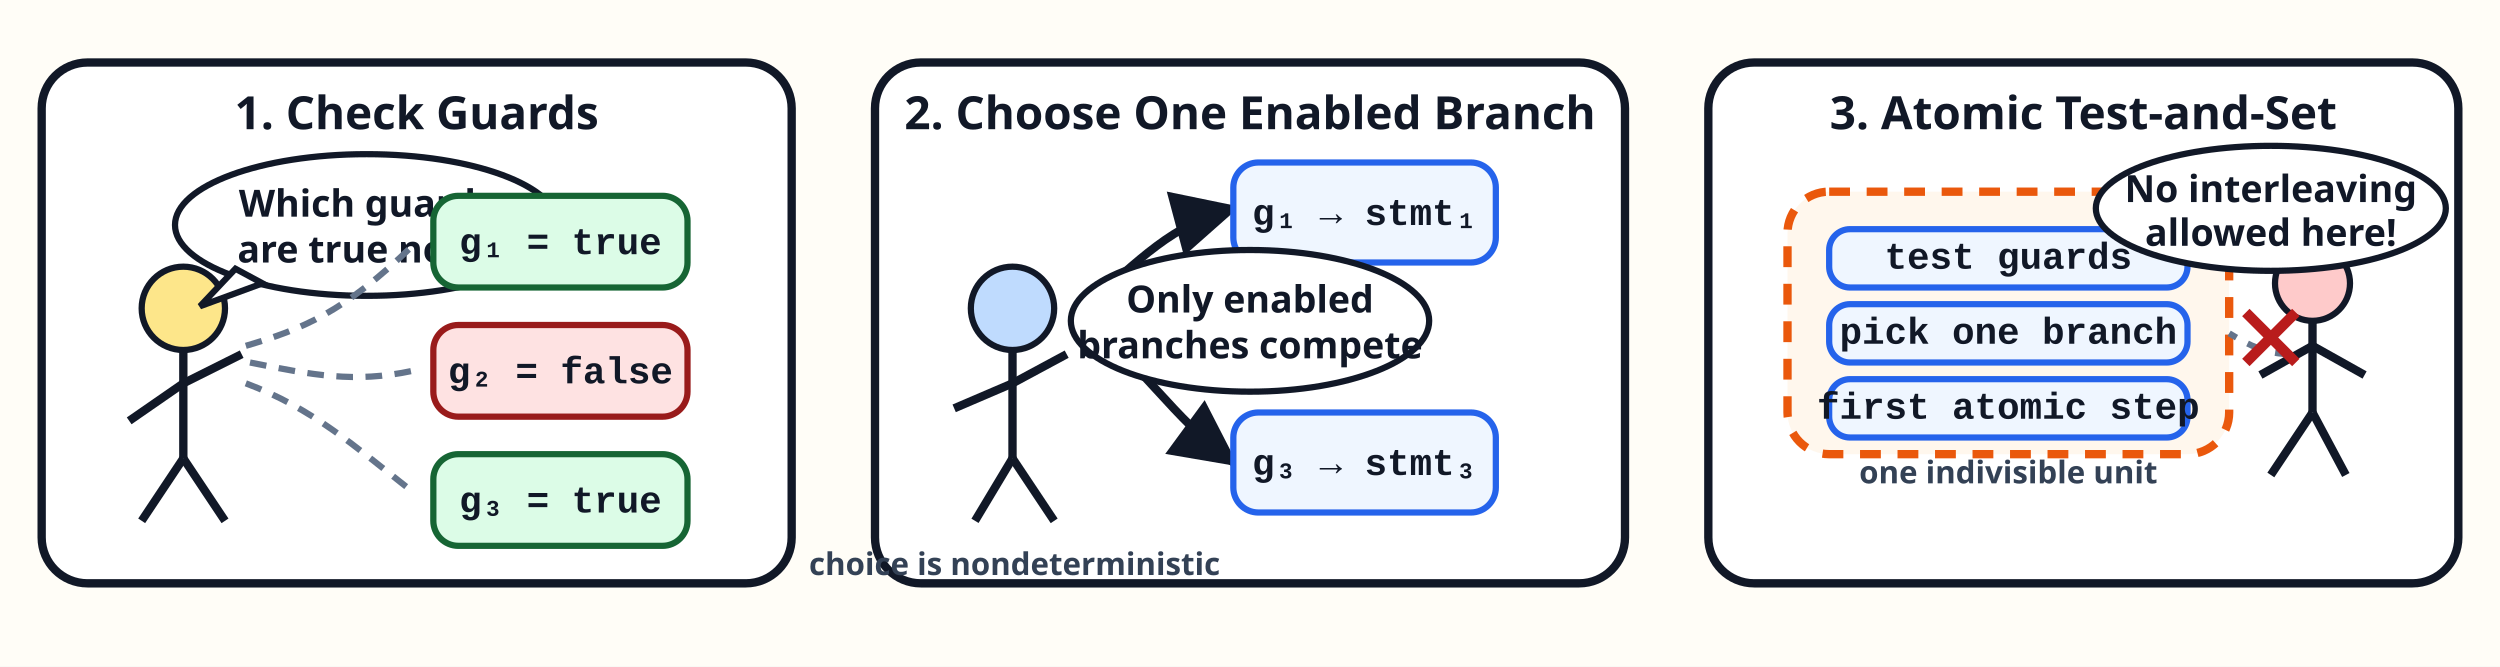
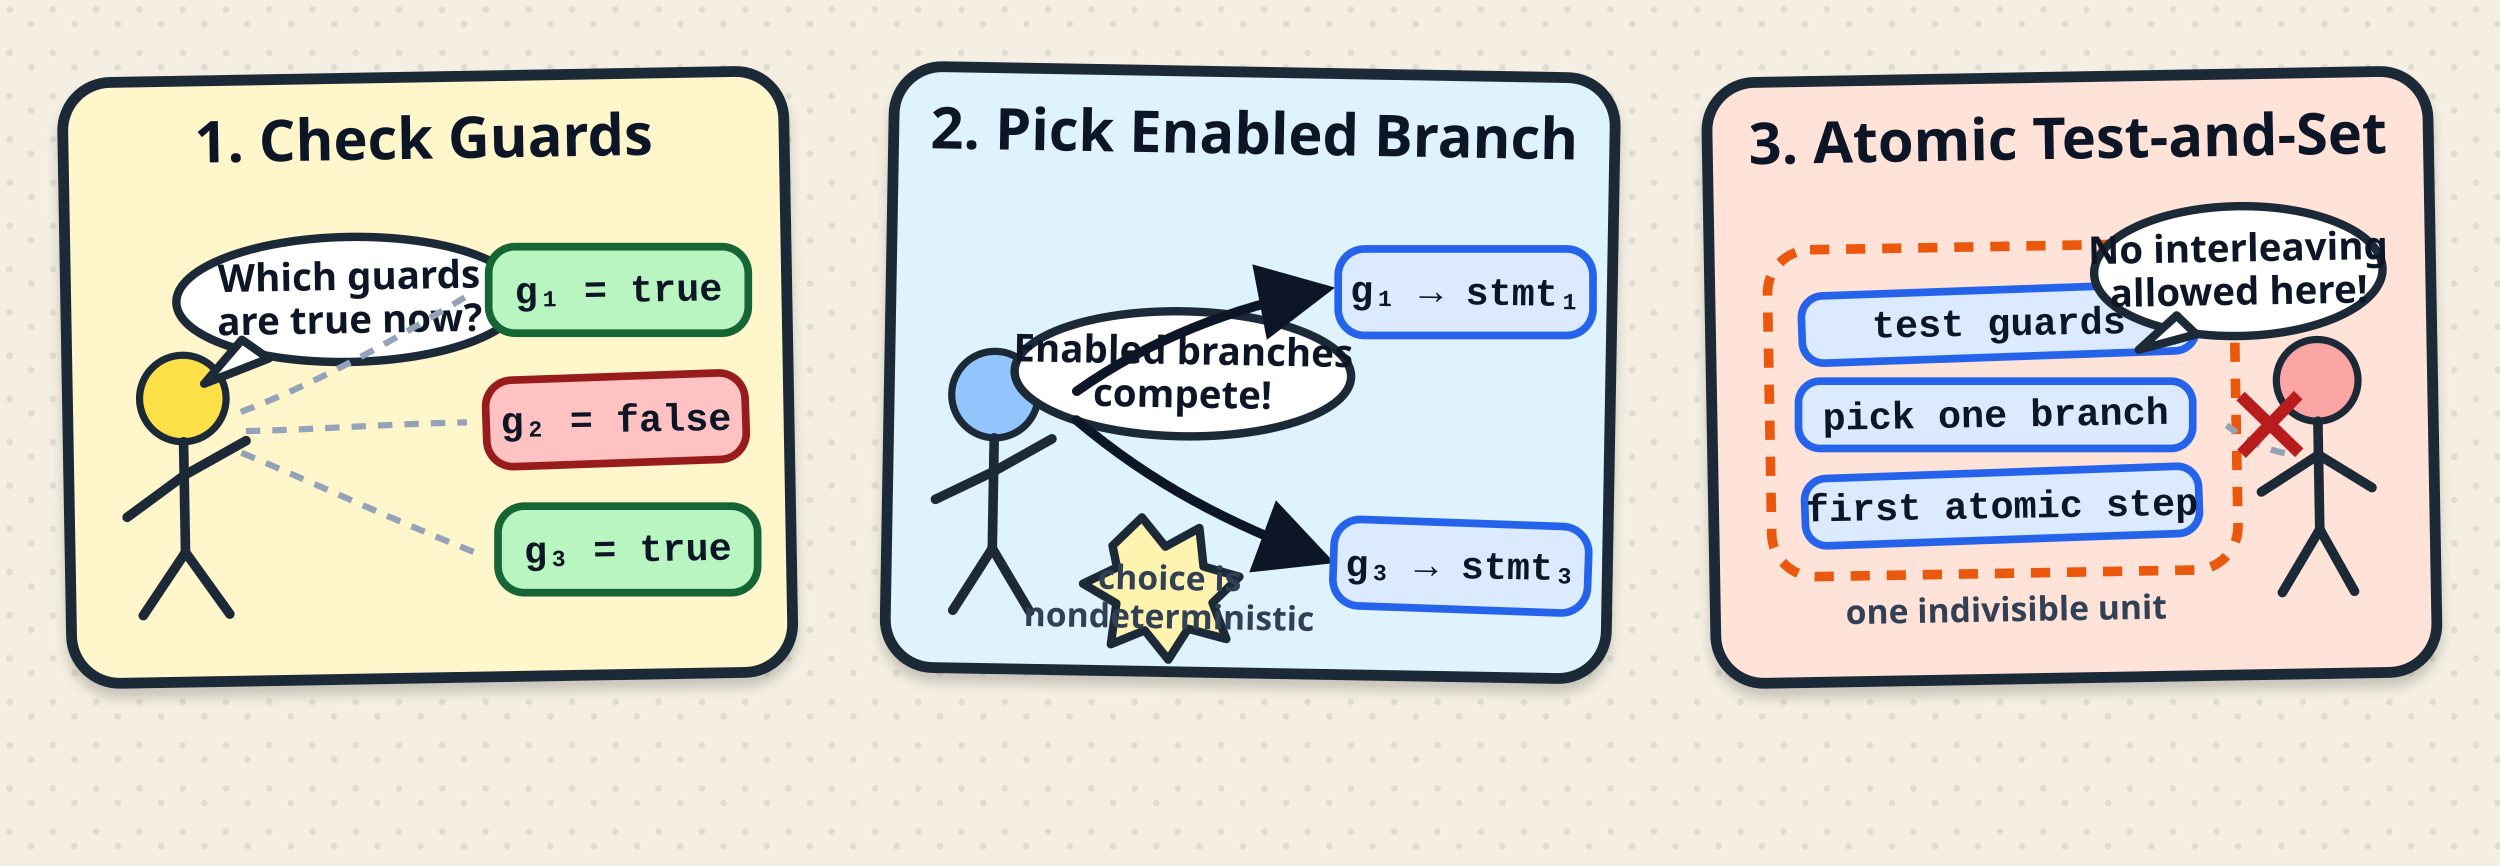
- <svg xmlns="http://www.w3.org/2000/svg" width="1200" height="320" viewBox="0 0 1200 320" role="img" aria-labelledby="title desc">
+ <svg xmlns="http://www.w3.org/2000/svg" width="1040" height="360" viewBox="0 0 1040 360" role="img" aria-labelledby="title desc">
  <defs>
    <style>
-       .bg { fill: #fffdf7; }
-       .panel { fill: #ffffff; stroke: #111827; stroke-width: 4; rx: 22; ry: 22; }
-       .caption { font: 700 22px 'Trebuchet MS', 'Comic Sans MS', sans-serif; fill: #111827; }
-       .bubble { fill: #ffffff; stroke: #111827; stroke-width: 3; }
-       .bubble-text { font: 600 18px 'Trebuchet MS', 'Comic Sans MS', sans-serif; fill: #111827; }
-       .label { font: 700 18px 'Courier New', monospace; fill: #111827; }
-       .small { font: 600 15px 'Trebuchet MS', 'Comic Sans MS', sans-serif; fill: #334155; }
-       .guard-on { fill: #dcfce7; stroke: #166534; stroke-width: 3; }
-       .guard-off { fill: #fee2e2; stroke: #991b1b; stroke-width: 3; }
-       .cmd { fill: #eff6ff; stroke: #2563eb; stroke-width: 3; }
-       .atomic { fill: #fff7ed; stroke: #ea580c; stroke-width: 4; stroke-dasharray: 10 8; }
-       .arrow { stroke: #111827; stroke-width: 4; fill: none; marker-end: url(#arrowhead); }
-       .blocked { stroke: #b91c1c; stroke-width: 5; fill: none; }
-       .motion { stroke: #64748b; stroke-width: 3; fill: none; stroke-dasharray: 8 6; }
+       .page { fill: #f4efe2; }
+       .panel-a { fill: #fff6cc; }
+       .panel-b { fill: #dff3ff; }
+       .panel-c { fill: #ffe2d8; }
+       .panel-stroke { stroke: #1f2937; stroke-width: 4.5; stroke-linecap: round; stroke-linejoin: round; }
+       .caption { font: 700 24px 'Comic Sans MS', 'Trebuchet MS', sans-serif; fill: #111827; }
+       .bubble { fill: #ffffff; stroke: #1f2937; stroke-width: 3.5; stroke-linecap: round; stroke-linejoin: round; }
+       .bubble-text { font: 700 16px 'Comic Sans MS', 'Trebuchet MS', sans-serif; fill: #111827; }
+       .label { font: 700 17px 'Comic Sans MS', 'Trebuchet MS', sans-serif; fill: #111827; }
+       .note { font: 700 14px 'Comic Sans MS', 'Trebuchet MS', sans-serif; fill: #334155; }
+       .code { font: 700 16px 'Courier New', monospace; fill: #111827; }
+       .guard-on { fill: #b8f5c0; stroke: #166534; stroke-width: 3.2; }
+       .guard-off { fill: #ffc2c2; stroke: #991b1b; stroke-width: 3.2; }
+       .cmd { fill: #dbeafe; stroke: #2563eb; stroke-width: 3.2; }
+       .atomic { fill: none; stroke: #ea580c; stroke-width: 4; stroke-dasharray: 8 7; }
+       .sketch { stroke: #94a3b8; stroke-width: 2.6; fill: none; stroke-dasharray: 6 5; }
+       .arrow { stroke: #111827; stroke-width: 4; fill: none; stroke-linecap: round; stroke-linejoin: round; marker-end: url(#arrowhead); }
+       .block { stroke: #b91c1c; stroke-width: 5; }
+       .figure-line { stroke: #1f2937; stroke-width: 4; stroke-linecap: round; }
+       .pow { fill: #fff3b0; stroke: #1f2937; stroke-width: 3.5; stroke-linejoin: round; }
    </style>
-     <marker id="arrowhead" viewBox="0 0 10 10" refX="9" refY="5" markerWidth="8" markerHeight="8" orient="auto-start-reverse">
-       <path d="M 0 0 L 10 5 L 0 10 z" fill="#111827" />
+     <marker id="arrowhead" viewBox="0 0 10 10" refX="8.5" refY="5" markerWidth="8" markerHeight="8" orient="auto-start-reverse">
+       <path d="M0,0 L10,5 L0,10 z" fill="#111827" />
    </marker>
+     <filter id="shadow" x="-10%" y="-10%" width="130%" height="130%">
+       <feDropShadow dx="0" dy="4" stdDeviation="2.5" flood-color="#000000" flood-opacity="0.18" />
+     </filter>
+     <pattern id="dots" width="18" height="18" patternUnits="userSpaceOnUse">
+       <circle cx="4" cy="4" r="1.4" fill="#000000" opacity="0.08" />
+       <circle cx="13" cy="10" r="1.4" fill="#000000" opacity="0.08" />
+     </pattern>
  </defs>
-   <rect class="bg" x="0" y="0" width="1200" height="320" />
-   <rect class="panel" x="20" y="30" width="360" height="250" />
-   <rect class="panel" x="420" y="30" width="360" height="250" />
-   <rect class="panel" x="820" y="30" width="360" height="250" />
-   <text class="caption" x="200" y="62" text-anchor="middle">1. Check Guards</text>
-   <circle cx="88" cy="148" r="20" fill="#fde68a" stroke="#111827" stroke-width="3" />
-   <line x1="88" y1="168" x2="88" y2="220" stroke="#111827" stroke-width="4" />
-   <line x1="88" y1="184" x2="62" y2="202" stroke="#111827" stroke-width="4" />
-   <line x1="88" y1="184" x2="116" y2="170" stroke="#111827" stroke-width="4" />
-   <line x1="88" y1="220" x2="68" y2="250" stroke="#111827" stroke-width="4" />
-   <line x1="88" y1="220" x2="108" y2="250" stroke="#111827" stroke-width="4" />
-   <ellipse class="bubble" cx="176" cy="108" rx="92" ry="34" />
-   <polygon class="bubble" points="113,129 96,147 126,136" />
-   <text class="bubble-text" x="176" y="104" text-anchor="middle">Which guards</text>
-   <text class="bubble-text" x="176" y="126" text-anchor="middle">are true now?</text>
-   <rect class="guard-on" x="208" y="94" width="122" height="44" rx="12" />
-   <text class="label" x="269" y="122" text-anchor="middle">g₁ = true</text>
-   <rect class="guard-off" x="208" y="156" width="122" height="44" rx="12" />
-   <text class="label" x="269" y="184" text-anchor="middle">g₂ = false</text>
-   <rect class="guard-on" x="208" y="218" width="122" height="44" rx="12" />
-   <text class="label" x="269" y="246" text-anchor="middle">g₃ = true</text>
-   <path class="motion" d="M118 166 C 145 158, 165 150, 198 118" />
-   <path class="motion" d="M120 174 C 150 180, 170 184, 198 178" />
-   <path class="motion" d="M118 184 C 150 196, 170 214, 198 236" />
-   <text class="caption" x="600" y="62" text-anchor="middle">2. Choose One Enabled Branch</text>
-   <circle cx="486" cy="148" r="20" fill="#bfdbfe" stroke="#111827" stroke-width="3" />
-   <line x1="486" y1="168" x2="486" y2="220" stroke="#111827" stroke-width="4" />
-   <line x1="486" y1="184" x2="458" y2="196" stroke="#111827" stroke-width="4" />
-   <line x1="486" y1="184" x2="512" y2="170" stroke="#111827" stroke-width="4" />
-   <line x1="486" y1="220" x2="468" y2="250" stroke="#111827" stroke-width="4" />
-   <line x1="486" y1="220" x2="506" y2="250" stroke="#111827" stroke-width="4" />
-   <path class="arrow" d="M520 148 C 548 124, 562 108, 592 100" />
-   <path class="arrow" d="M520 154 C 548 174, 562 200, 592 222" />
-   <rect class="cmd" x="592" y="78" width="126" height="48" rx="12" />
-   <text class="label" x="655" y="108" text-anchor="middle">g₁ → stmt₁</text>
-   <rect class="cmd" x="592" y="198" width="126" height="48" rx="12" />
-   <text class="label" x="655" y="228" text-anchor="middle">g₃ → stmt₃</text>
-   <ellipse class="bubble" cx="600" cy="154" rx="86" ry="34" />
-   <text class="bubble-text" x="600" y="150" text-anchor="middle">Only enabled</text>
-   <text class="bubble-text" x="600" y="172" text-anchor="middle">branches compete</text>
-   <text class="small" x="487" y="276" text-anchor="middle">choice is nondeterministic</text>
-   <text class="caption" x="1000" y="62" text-anchor="middle">3. Atomic Test-and-Set</text>
-   <rect class="atomic" x="858" y="92" width="212" height="126" rx="20" />
-   <rect class="cmd" x="878" y="110" width="172" height="28" rx="10" />
-   <text class="label" x="964" y="129" text-anchor="middle">test guards</text>
-   <rect class="cmd" x="878" y="146" width="172" height="28" rx="10" />
-   <text class="label" x="964" y="165" text-anchor="middle">pick one branch</text>
-   <rect class="cmd" x="878" y="182" width="172" height="28" rx="10" />
-   <text class="label" x="964" y="201" text-anchor="middle">first atomic step</text>
-   <text class="small" x="964" y="232" text-anchor="middle">one indivisible unit</text>
-   <circle cx="1110" cy="136" r="18" fill="#fecaca" stroke="#111827" stroke-width="3" />
-   <line x1="1110" y1="154" x2="1110" y2="198" stroke="#111827" stroke-width="4" />
-   <line x1="1110" y1="166" x2="1085" y2="180" stroke="#111827" stroke-width="4" />
-   <line x1="1110" y1="166" x2="1135" y2="180" stroke="#111827" stroke-width="4" />
-   <line x1="1110" y1="198" x2="1090" y2="228" stroke="#111827" stroke-width="4" />
-   <line x1="1110" y1="198" x2="1126" y2="228" stroke="#111827" stroke-width="4" />
-   <path class="motion" d="M1100 170 C 1088 170, 1080 166, 1070 160" />
-   <path class="blocked" d="M1078 150 l24 24" />
-   <path class="blocked" d="M1102 150 l-24 24" />
-   <ellipse class="bubble" cx="1090" cy="100" rx="84" ry="30" />
-   <text class="bubble-text" x="1090" y="97" text-anchor="middle">No interleaving</text>
-   <text class="bubble-text" x="1090" y="118" text-anchor="middle">allowed here!</text>
+   <rect class="page" x="0" y="0" width="1040" height="360" />
+   <rect x="0" y="0" width="1040" height="360" fill="url(#dots)" />
+   <g filter="url(#shadow)">
+     <g transform="translate(28 32) rotate(-1 150 130)">
+       <rect class="panel-a panel-stroke" x="0" y="0" width="300" height="250" rx="20" />
+       <text class="caption" x="150" y="34" text-anchor="middle">1. Check Guards</text>
+       <circle cx="48" cy="132" r="18" fill="#fde047" stroke="#1f2937" stroke-width="3" />
+       <line class="figure-line" x1="48" y1="150" x2="48" y2="196" />
+       <line class="figure-line" x1="48" y1="164" x2="24" y2="181" />
+       <line class="figure-line" x1="48" y1="164" x2="74" y2="150" />
+       <line class="figure-line" x1="48" y1="196" x2="30" y2="222" />
+       <line class="figure-line" x1="48" y1="196" x2="66" y2="222" />
+       <ellipse class="bubble" cx="118" cy="92" rx="72" ry="26" />
+       <path class="bubble" d="M73 108 L57 126 L84 116 Z" />
+       <text class="bubble-text" x="118" y="88" text-anchor="middle">Which guards</text>
+       <text class="bubble-text" x="118" y="106" text-anchor="middle">are true now?</text>
+       <rect class="guard-on" x="176" y="72" width="108" height="36" rx="11" transform="rotate(1 230 90)" />
+       <text class="code" x="230" y="95" text-anchor="middle">g₁ = true</text>
+       <rect class="guard-off" x="174" y="126" width="108" height="36" rx="11" transform="rotate(-1 228 144)" />
+       <text class="code" x="228" y="149" text-anchor="middle">g₂ = false</text>
+       <rect class="guard-on" x="178" y="180" width="108" height="36" rx="11" transform="rotate(1 232 198)" />
+       <text class="code" x="232" y="203" text-anchor="middle">g₃ = true</text>
+       <path class="sketch" d="M72 138 C100 128, 128 114, 166 92" />
+       <path class="sketch" d="M74 146 C104 146, 132 144, 166 144" />
+       <path class="sketch" d="M72 155 C102 168, 130 182, 168 198" />
+     </g>
+     <g transform="translate(370 30) rotate(1 150 130)">
+       <rect class="panel-b panel-stroke" x="0" y="0" width="300" height="250" rx="20" />
+       <text class="caption" x="150" y="34" text-anchor="middle">2. Pick Enabled Branch</text>
+       <circle cx="44" cy="136" r="18" fill="#93c5fd" stroke="#1f2937" stroke-width="3" />
+       <line class="figure-line" x1="44" y1="154" x2="44" y2="200" />
+       <line class="figure-line" x1="44" y1="168" x2="20" y2="180" />
+       <line class="figure-line" x1="44" y1="168" x2="68" y2="154" />
+       <line class="figure-line" x1="44" y1="200" x2="28" y2="226" />
+       <line class="figure-line" x1="44" y1="200" x2="60" y2="226" />
+       <ellipse class="bubble" cx="122" cy="126" rx="70" ry="26" />
+       <text class="bubble-text" x="122" y="122" text-anchor="middle">Enabled branches</text>
+       <text class="bubble-text" x="122" y="140" text-anchor="middle">compete!</text>
+       <path class="arrow" d="M78 134 C108 112, 142 98, 180 90" />
+       <path class="arrow" d="M78 146 C110 172, 142 188, 182 202" />
+       <rect class="cmd" x="186" y="72" width="106" height="36" rx="11" transform="rotate(-1 239 90)" />
+       <text class="code" x="239" y="95" text-anchor="middle">g₁ → stmt₁</text>
+       <rect class="cmd" x="186" y="186" width="106" height="36" rx="11" transform="rotate(1 239 204)" />
+       <text class="code" x="239" y="209" text-anchor="middle">g₃ → stmt₃</text>
+       <path class="pow" d="M94 198 L106 186 L116 198 L130 190 L132 206 L147 210 L136 221 L142 236 L126 232 L118 245 L108 233 L94 239 L96 222 L82 214 L96 207 Z" />
+       <text class="note" x="118" y="216" text-anchor="middle">choice is</text>
+       <text class="note" x="118" y="232" text-anchor="middle">nondeterministic</text>
+     </g>
+     <g transform="translate(712 32) rotate(-1 150 130)">
+       <rect class="panel-c panel-stroke" x="0" y="0" width="300" height="250" rx="20" />
+       <text class="caption" x="150" y="34" text-anchor="middle">3. Atomic Test-and-Set</text>
+       <rect class="atomic" x="24" y="70" width="194" height="136" rx="18" />
+       <rect class="cmd" x="38" y="88" width="164" height="28" rx="9" transform="rotate(-1 120 102)" />
+       <text class="code" x="120" y="107" text-anchor="middle">test guards</text>
+       <rect class="cmd" x="36" y="126" width="164" height="28" rx="9" transform="rotate(1 118 140)" />
+       <text class="code" x="118" y="145" text-anchor="middle">pick one branch</text>
+       <rect class="cmd" x="38" y="164" width="164" height="28" rx="9" transform="rotate(-1 120 178)" />
+       <text class="code" x="120" y="183" text-anchor="middle">first atomic step</text>
+       <text class="note" x="121" y="226" text-anchor="middle">one indivisible unit</text>
+       <ellipse class="bubble" cx="220" cy="82" rx="60" ry="27" />
+       <path class="bubble" d="M194 100 L178 114 L202 108 Z" />
+       <text class="bubble-text" x="220" y="78" text-anchor="middle">No interleaving</text>
+       <text class="bubble-text" x="220" y="96" text-anchor="middle">allowed here!</text>
+       <circle cx="252" cy="128" r="17" fill="#fca5a5" stroke="#1f2937" stroke-width="3" />
+       <line class="figure-line" x1="252" y1="145" x2="252" y2="190" />
+       <line class="figure-line" x1="252" y1="159" x2="228" y2="174" />
+       <line class="figure-line" x1="252" y1="159" x2="274" y2="173" />
+       <line class="figure-line" x1="252" y1="190" x2="236" y2="216" />
+       <line class="figure-line" x1="252" y1="190" x2="266" y2="216" />
+       <path class="sketch" d="M238 158 C228 156, 220 151, 214 146" />
+       <line class="block" x1="220" y1="134" x2="244" y2="158" />
+       <line class="block" x1="244" y1="134" x2="220" y2="158" />
+     </g>
+   </g>
</svg>
